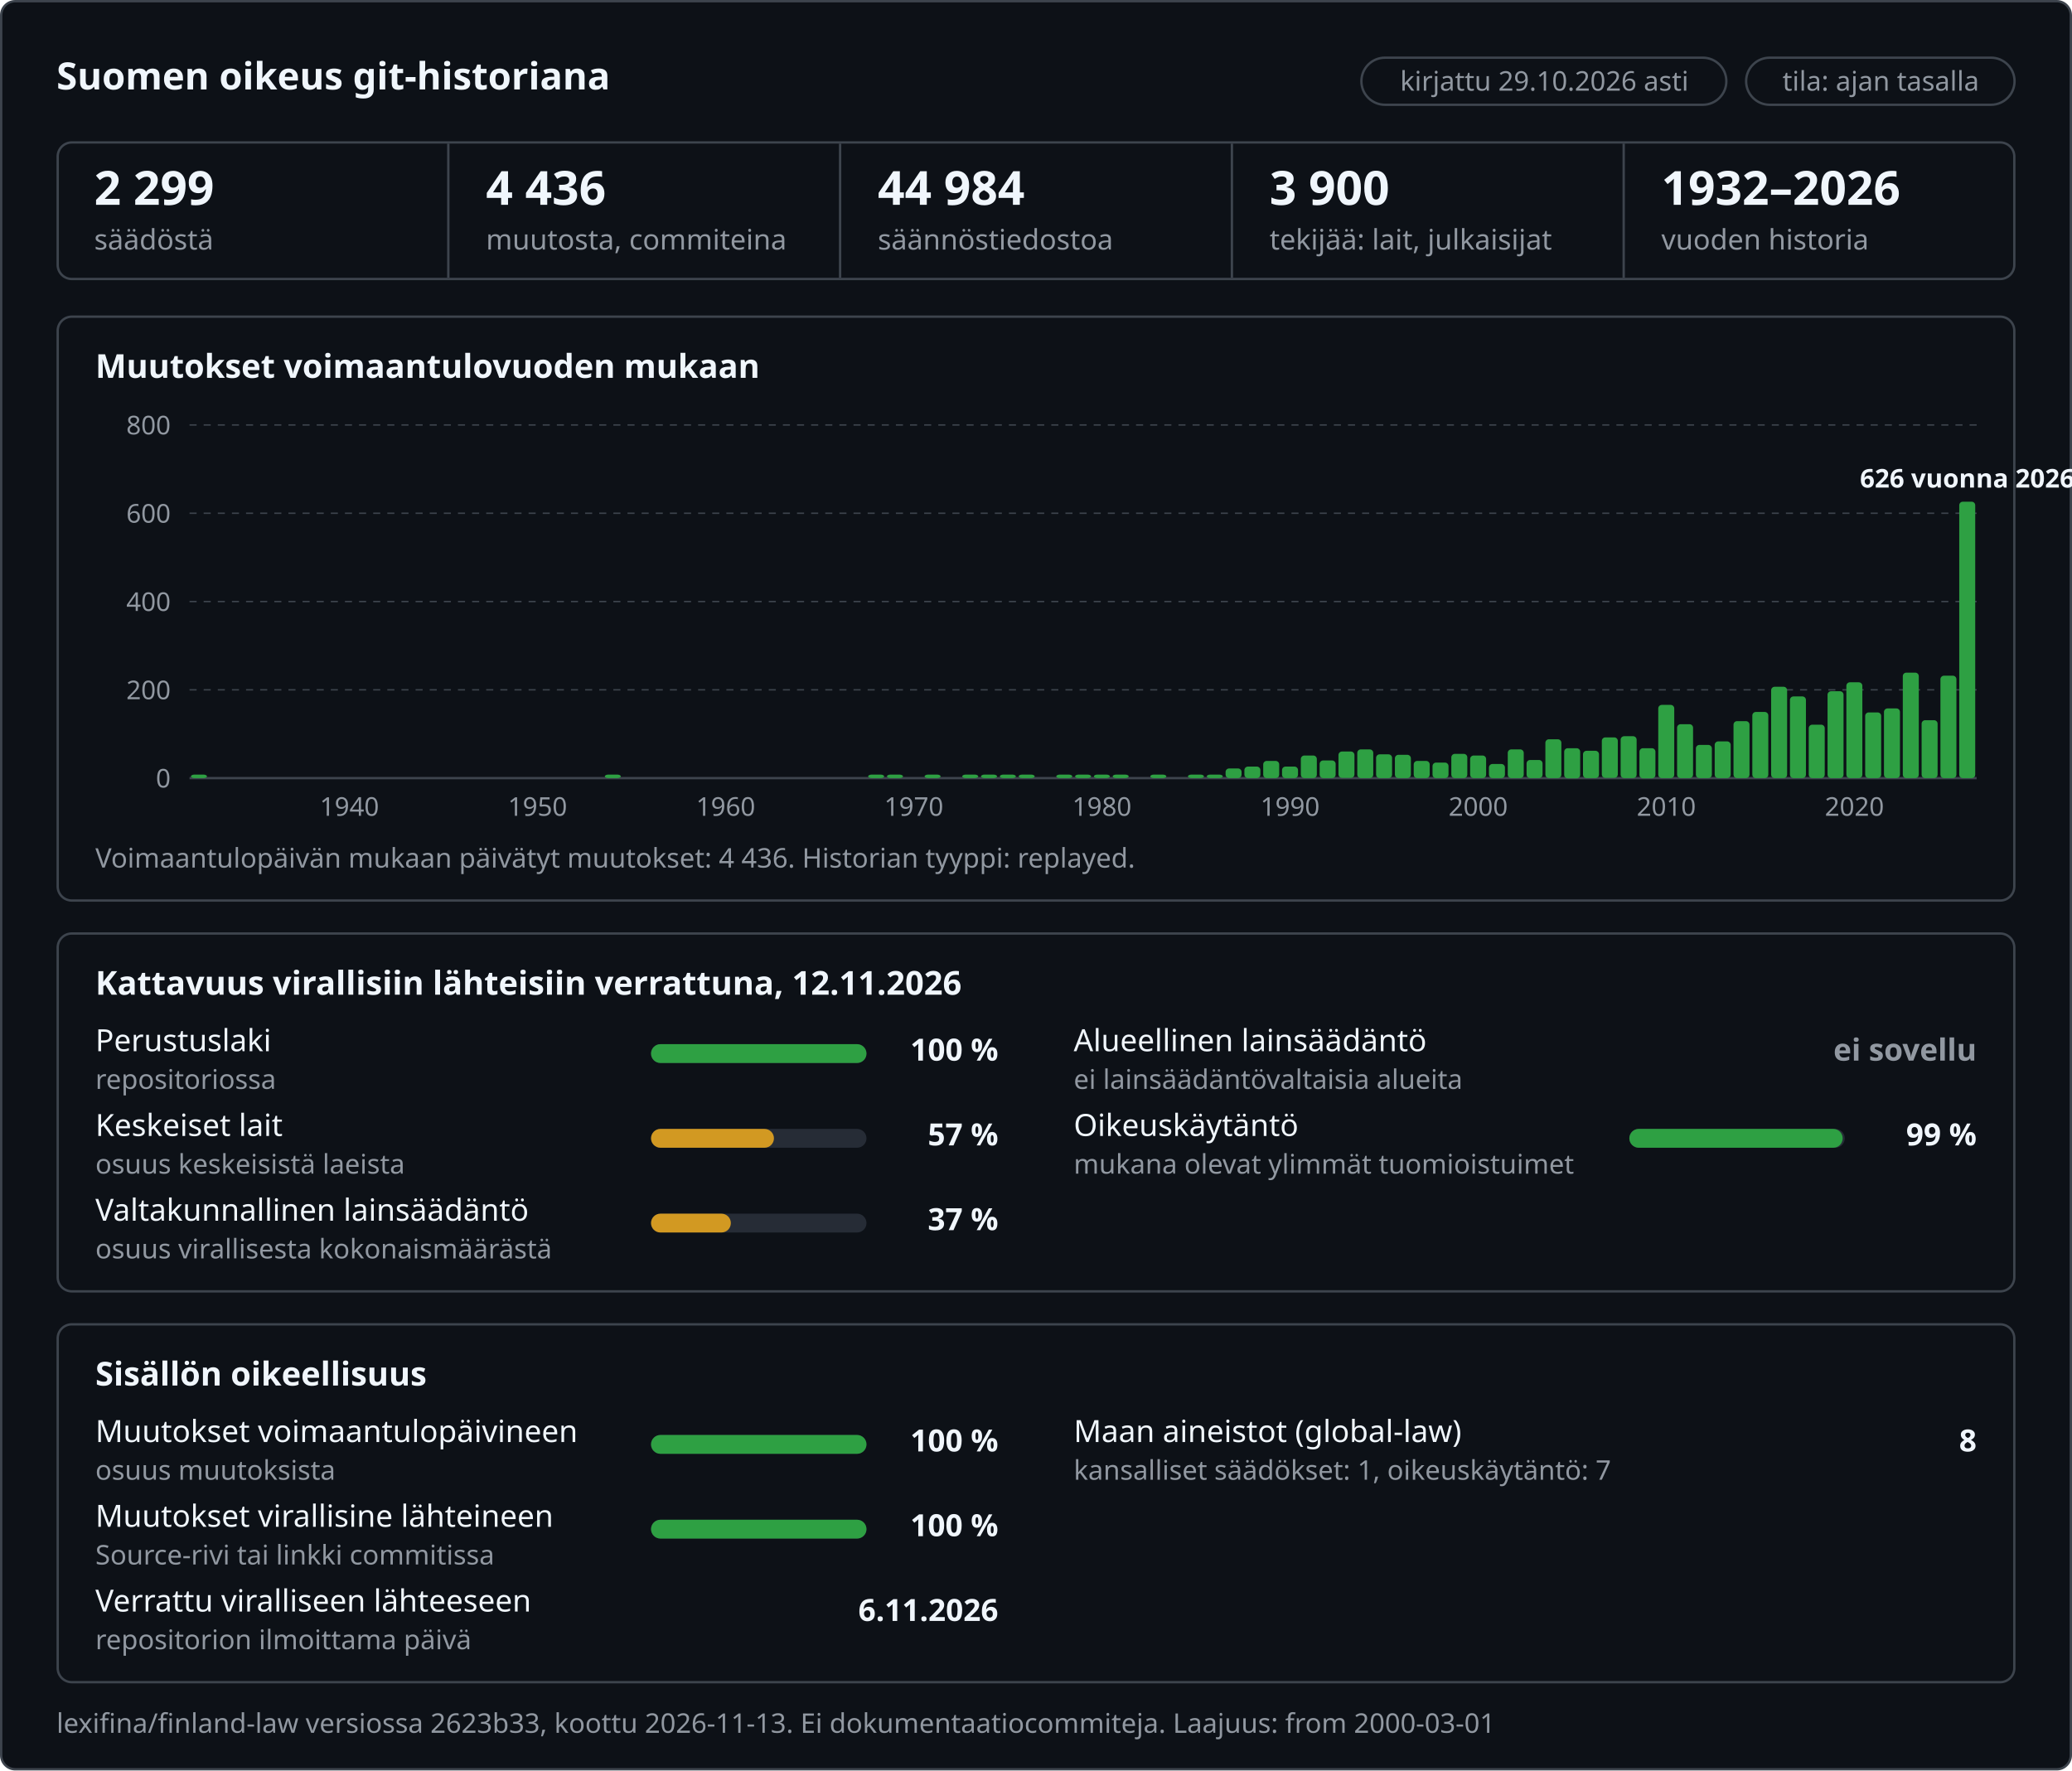
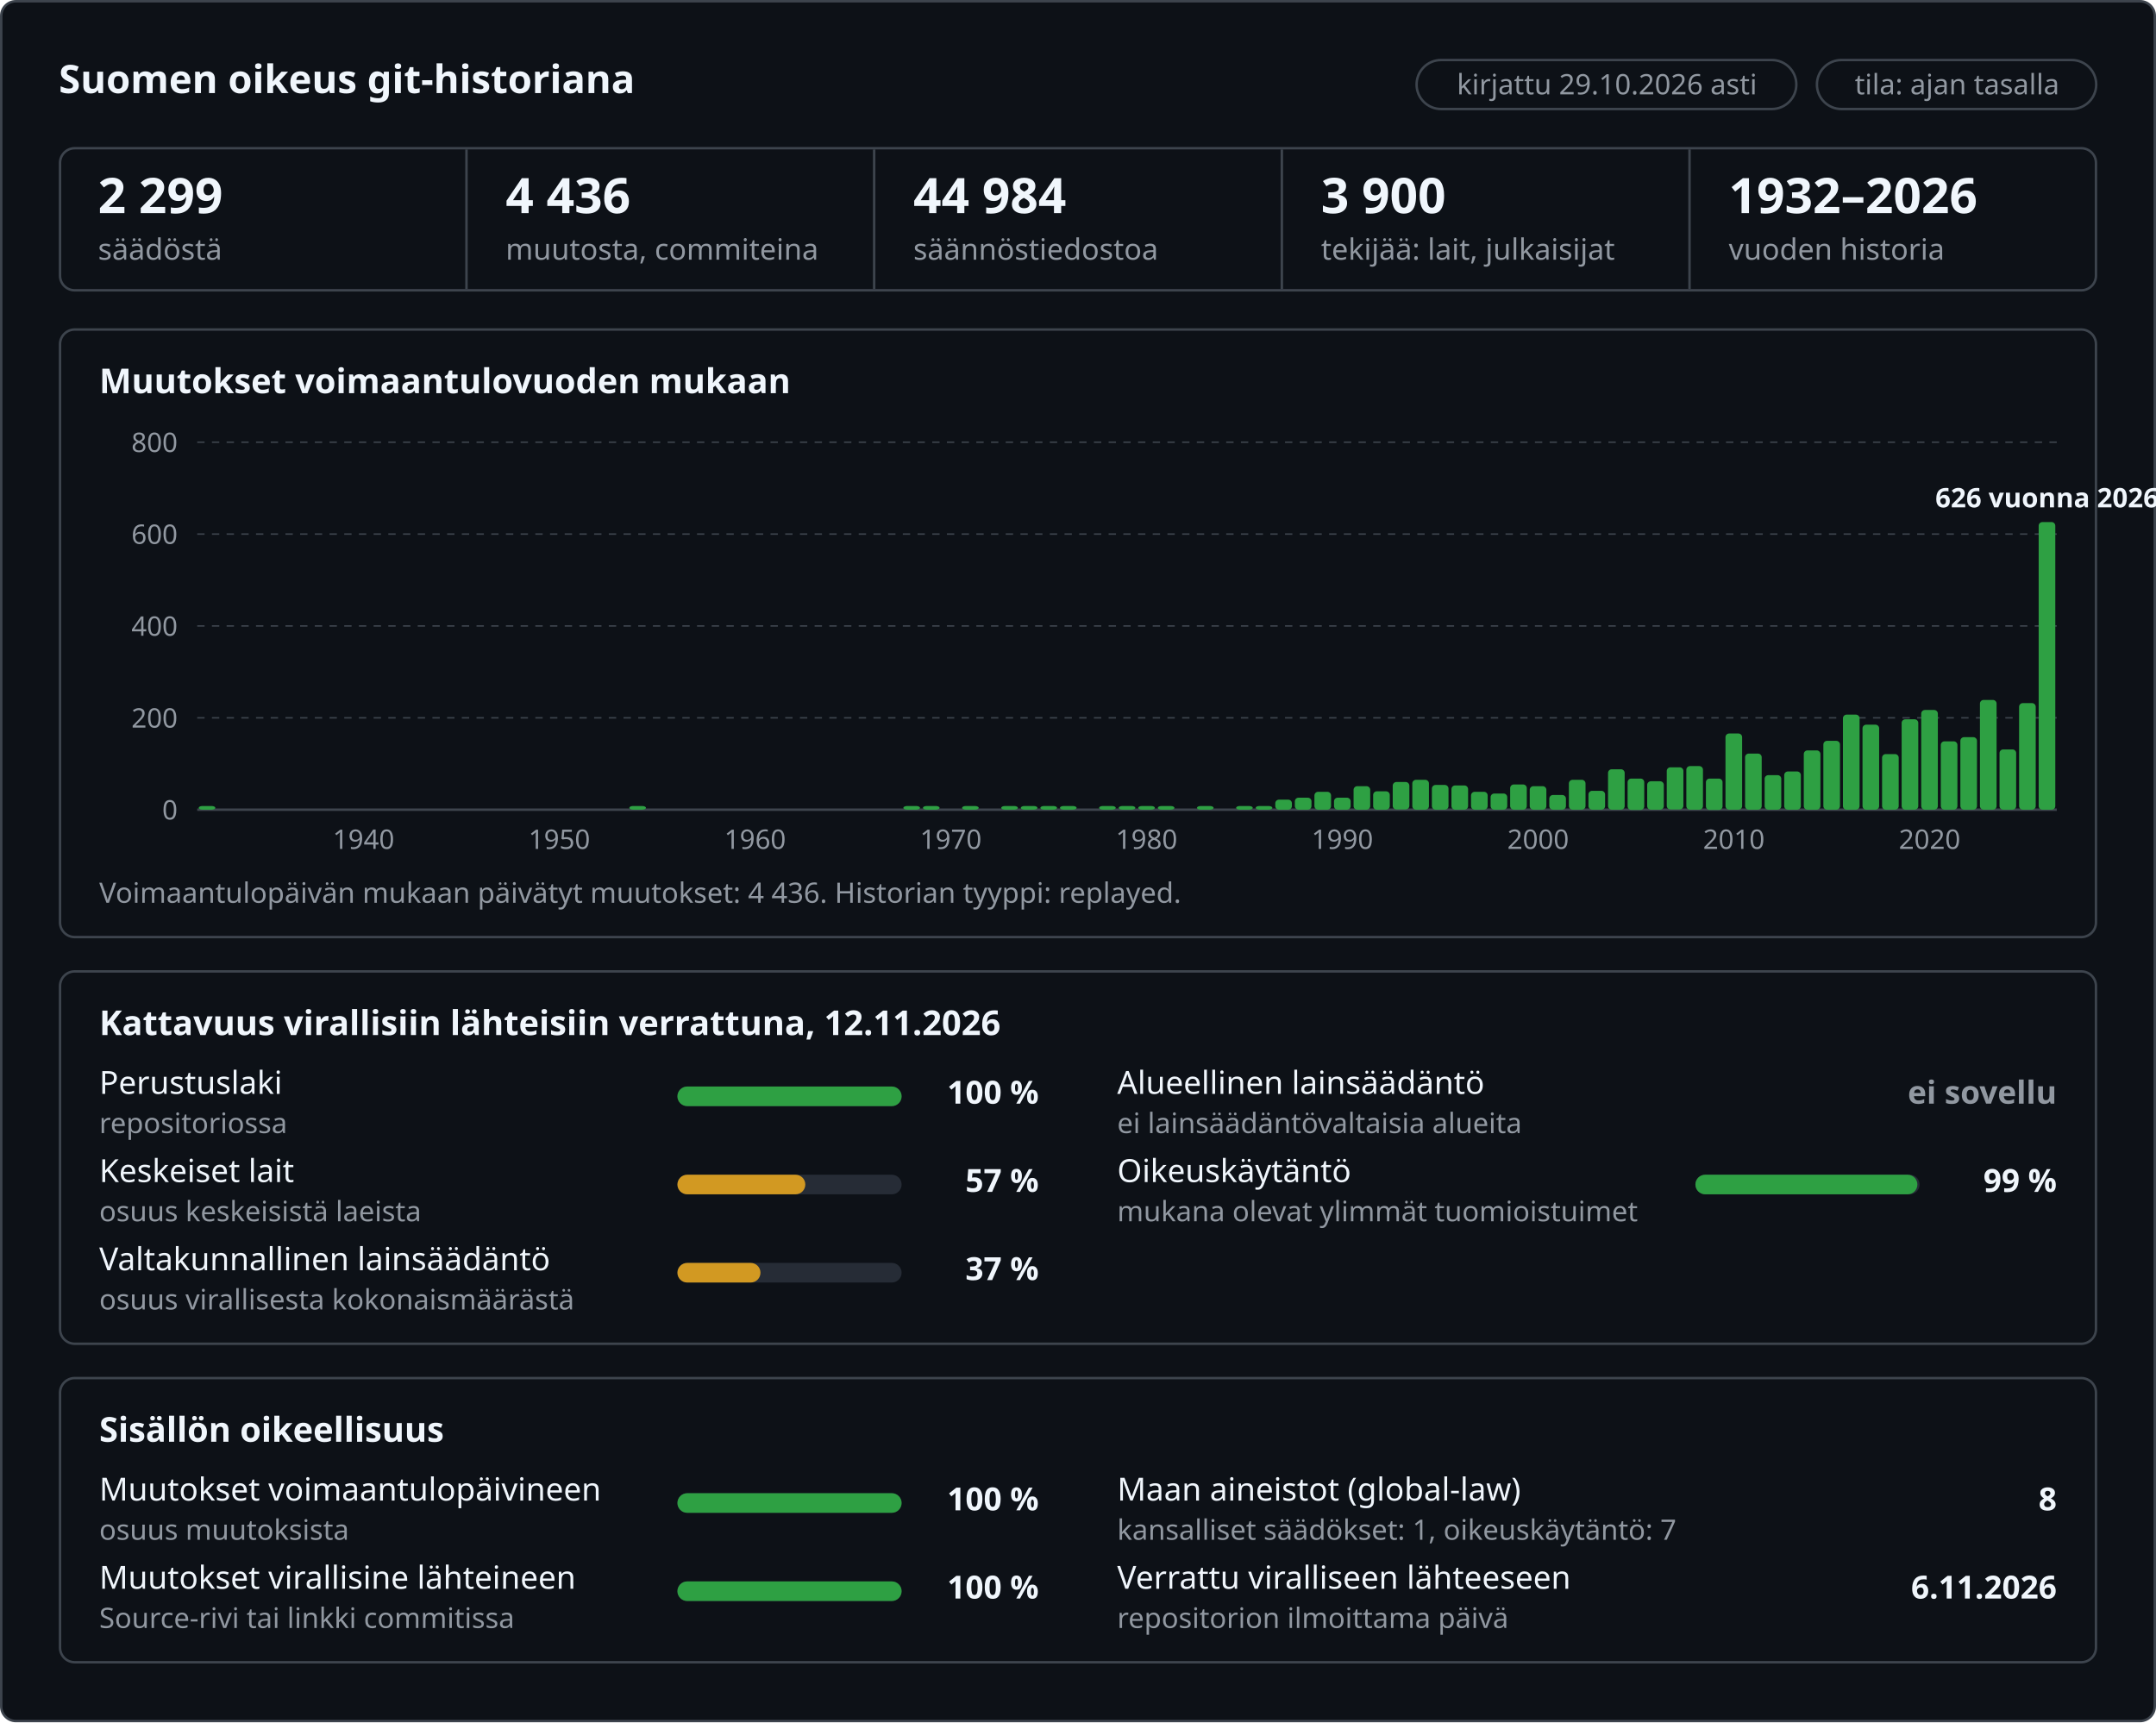
- <svg xmlns="http://www.w3.org/2000/svg" width="880" height="752" viewBox="0 0 880 752" font-family="-apple-system,BlinkMacSystemFont,Segoe UI,Noto Sans,Helvetica,Arial,sans-serif">
-   <rect x="0.5" y="0.5" width="879" height="751" rx="6" fill="#0d1117" stroke="#3d444d" />
+ <svg xmlns="http://www.w3.org/2000/svg" width="880" height="703" viewBox="0 0 880 703" font-family="-apple-system,BlinkMacSystemFont,Segoe UI,Noto Sans,Helvetica,Arial,sans-serif">
+   <rect x="0.5" y="0.5" width="879" height="702" rx="6" fill="#0d1117" stroke="#3d444d" />
  <text x="24" y="38" font-size="16" font-weight="600" fill="#f0f6fc">Suomen oikeus git-historiana</text>
  <rect x="578.2" y="24.5" width="155" height="20" rx="10" fill="none" stroke="#3d444d" />
  <text x="655.9" y="38.5" font-size="11.5" font-weight="500" text-anchor="middle" fill="#9198a1">kirjattu 29.10.2026 asti</text>
  <rect x="741.6" y="24.5" width="114" height="20" rx="10" fill="none" stroke="#3d444d" />
  <text x="798.8" y="38.5" font-size="11.5" font-weight="500" text-anchor="middle" fill="#9198a1">tila: ajan tasalla</text>
  <rect x="24.5" y="60.5" width="831" height="58" rx="6" fill="#0d1117" stroke="#3d444d" />
  <text x="40.0" y="87" font-size="20" font-weight="600" fill="#f0f6fc">2 299</text>
  <text x="40.0" y="106" font-size="12" fill="#9198a1">säädöstä</text>
  <line x1="190.4" y1="61" x2="190.4" y2="118" stroke="#3d444d" />
  <text x="206.4" y="87" font-size="20" font-weight="600" fill="#f0f6fc">4 436</text>
  <text x="206.4" y="106" font-size="12" fill="#9198a1">muutosta, commiteina</text>
  <line x1="356.8" y1="61" x2="356.8" y2="118" stroke="#3d444d" />
  <text x="372.8" y="87" font-size="20" font-weight="600" fill="#f0f6fc">44 984</text>
  <text x="372.8" y="106" font-size="12" fill="#9198a1">säännöstiedostoa</text>
  <line x1="523.2" y1="61" x2="523.2" y2="118" stroke="#3d444d" />
  <text x="539.2" y="87" font-size="20" font-weight="600" fill="#f0f6fc">3 900</text>
  <text x="539.2" y="106" font-size="12" fill="#9198a1">tekijää: lait, julkaisijat</text>
  <line x1="689.6" y1="61" x2="689.6" y2="118" stroke="#3d444d" />
  <text x="705.6" y="87" font-size="20" font-weight="600" fill="#f0f6fc">1932–2026</text>
  <text x="705.6" y="106" font-size="12" fill="#9198a1">vuoden historia</text>
  <rect x="24.5" y="134.5" width="831" height="248" rx="6" fill="#0d1117" stroke="#3d444d" />
  <text x="40.5" y="160.5" font-size="14" font-weight="600" fill="#f0f6fc">Muutokset voimaantulovuoden mukaan</text>
  <line x1="80.5" y1="330.5" x2="839.5" y2="330.5" stroke="#3d444d" stroke-width="1" />
  <text x="72.5" y="334.5" font-size="11" text-anchor="end" fill="#9198a1">0</text>
  <line x1="80.5" y1="293.0" x2="839.5" y2="293.0" stroke="#3d444d" stroke-width="0.6" stroke-dasharray="3 3" />
  <text x="72.5" y="297.0" font-size="11" text-anchor="end" fill="#9198a1">200</text>
  <line x1="80.5" y1="255.5" x2="839.5" y2="255.5" stroke="#3d444d" stroke-width="0.6" stroke-dasharray="3 3" />
  <text x="72.5" y="259.5" font-size="11" text-anchor="end" fill="#9198a1">400</text>
  <line x1="80.5" y1="218.0" x2="839.5" y2="218.0" stroke="#3d444d" stroke-width="0.6" stroke-dasharray="3 3" />
  <text x="72.5" y="222.0" font-size="11" text-anchor="end" fill="#9198a1">600</text>
  <line x1="80.5" y1="180.5" x2="839.5" y2="180.5" stroke="#3d444d" stroke-width="0.6" stroke-dasharray="3 3" />
  <text x="72.5" y="184.5" font-size="11" text-anchor="end" fill="#9198a1">800</text>
  <rect x="81.10" y="329.0" width="6.79" height="1.5" rx="1.5" fill="#2ea043" />
  <text x="148.4" y="346.5" font-size="11" text-anchor="middle" fill="#9198a1">1940</text>
  <text x="228.3" y="346.5" font-size="11" text-anchor="middle" fill="#9198a1">1950</text>
  <rect x="256.87" y="329.0" width="6.79" height="1.5" rx="1.5" fill="#2ea043" />
  <text x="308.2" y="346.5" font-size="11" text-anchor="middle" fill="#9198a1">1960</text>
  <rect x="368.72" y="329.0" width="6.79" height="1.5" rx="1.5" fill="#2ea043" />
  <rect x="376.71" y="329.0" width="6.79" height="1.5" rx="1.5" fill="#2ea043" />
  <text x="388.1" y="346.5" font-size="11" text-anchor="middle" fill="#9198a1">1970</text>
  <rect x="392.69" y="329.0" width="6.79" height="1.5" rx="1.5" fill="#2ea043" />
  <rect x="408.67" y="329.0" width="6.79" height="1.5" rx="1.5" fill="#2ea043" />
  <rect x="416.66" y="329.0" width="6.79" height="1.5" rx="1.5" fill="#2ea043" />
  <rect x="424.65" y="329.0" width="6.79" height="1.5" rx="1.5" fill="#2ea043" />
  <rect x="432.64" y="329.0" width="6.79" height="1.5" rx="1.5" fill="#2ea043" />
  <rect x="448.62" y="329.0" width="6.79" height="1.5" rx="1.5" fill="#2ea043" />
  <rect x="456.61" y="329.0" width="6.79" height="1.5" rx="1.5" fill="#2ea043" />
  <rect x="464.59" y="329.0" width="6.79" height="1.5" rx="1.5" fill="#2ea043" />
  <text x="468.0" y="346.5" font-size="11" text-anchor="middle" fill="#9198a1">1980</text>
  <rect x="472.58" y="329.0" width="6.79" height="1.5" rx="1.5" fill="#2ea043" />
  <rect x="488.56" y="329.0" width="6.79" height="1.5" rx="1.5" fill="#2ea043" />
  <rect x="504.54" y="329.0" width="6.79" height="1.5" rx="1.5" fill="#2ea043" />
  <rect x="512.53" y="329.0" width="6.79" height="1.5" rx="1.5" fill="#2ea043" />
  <rect x="520.52" y="326.4" width="6.79" height="4.1" rx="1.5" fill="#2ea043" />
  <rect x="528.51" y="325.6" width="6.79" height="4.9" rx="1.5" fill="#2ea043" />
  <rect x="536.50" y="323.2" width="6.79" height="7.3" rx="1.5" fill="#2ea043" />
  <rect x="544.49" y="325.6" width="6.79" height="4.9" rx="1.5" fill="#2ea043" />
  <text x="547.9" y="346.5" font-size="11" text-anchor="middle" fill="#9198a1">1990</text>
  <rect x="552.48" y="320.9" width="6.79" height="9.6" rx="1.5" fill="#2ea043" />
  <rect x="560.47" y="323.0" width="6.79" height="7.5" rx="1.5" fill="#2ea043" />
  <rect x="568.46" y="319.2" width="6.79" height="11.2" rx="1.5" fill="#2ea043" />
  <rect x="576.45" y="318.3" width="6.79" height="12.2" rx="1.5" fill="#2ea043" />
  <rect x="584.44" y="320.4" width="6.79" height="10.1" rx="1.5" fill="#2ea043" />
  <rect x="592.43" y="320.6" width="6.79" height="9.9" rx="1.5" fill="#2ea043" />
  <rect x="600.42" y="323.2" width="6.79" height="7.3" rx="1.5" fill="#2ea043" />
  <rect x="608.41" y="323.9" width="6.79" height="6.6" rx="1.5" fill="#2ea043" />
  <rect x="616.39" y="320.2" width="6.79" height="10.3" rx="1.5" fill="#2ea043" />
  <rect x="624.38" y="320.9" width="6.79" height="9.6" rx="1.5" fill="#2ea043" />
  <text x="627.8" y="346.5" font-size="11" text-anchor="middle" fill="#9198a1">2000</text>
  <rect x="632.37" y="324.5" width="6.79" height="6.0" rx="1.5" fill="#2ea043" />
  <rect x="640.36" y="318.3" width="6.79" height="12.2" rx="1.5" fill="#2ea043" />
  <rect x="648.35" y="322.8" width="6.79" height="7.7" rx="1.5" fill="#2ea043" />
  <rect x="656.34" y="314.0" width="6.79" height="16.5" rx="1.5" fill="#2ea043" />
  <rect x="664.33" y="317.8" width="6.79" height="12.8" rx="1.5" fill="#2ea043" />
  <rect x="672.32" y="318.9" width="6.79" height="11.6" rx="1.5" fill="#2ea043" />
  <rect x="680.31" y="313.2" width="6.79" height="17.2" rx="1.5" fill="#2ea043" />
  <rect x="688.30" y="312.7" width="6.79" height="17.8" rx="1.5" fill="#2ea043" />
  <rect x="696.29" y="317.8" width="6.79" height="12.8" rx="1.5" fill="#2ea043" />
  <rect x="704.28" y="299.4" width="6.79" height="31.1" rx="1.5" fill="#2ea043" />
  <text x="707.7" y="346.5" font-size="11" text-anchor="middle" fill="#9198a1">2010</text>
  <rect x="712.27" y="307.6" width="6.79" height="22.9" rx="1.5" fill="#2ea043" />
  <rect x="720.26" y="316.4" width="6.79" height="14.1" rx="1.5" fill="#2ea043" />
  <rect x="728.25" y="314.9" width="6.79" height="15.6" rx="1.5" fill="#2ea043" />
  <rect x="736.24" y="306.3" width="6.79" height="24.2" rx="1.5" fill="#2ea043" />
  <rect x="744.23" y="302.4" width="6.79" height="28.1" rx="1.5" fill="#2ea043" />
  <rect x="752.22" y="291.7" width="6.79" height="38.8" rx="1.5" fill="#2ea043" />
  <rect x="760.21" y="295.8" width="6.79" height="34.7" rx="1.5" fill="#2ea043" />
  <rect x="768.19" y="307.8" width="6.79" height="22.7" rx="1.5" fill="#2ea043" />
  <rect x="776.18" y="293.6" width="6.79" height="36.9" rx="1.5" fill="#2ea043" />
  <rect x="784.17" y="289.8" width="6.79" height="40.7" rx="1.5" fill="#2ea043" />
  <text x="787.6" y="346.5" font-size="11" text-anchor="middle" fill="#9198a1">2020</text>
  <rect x="792.16" y="302.6" width="6.79" height="27.9" rx="1.5" fill="#2ea043" />
  <rect x="800.15" y="300.9" width="6.79" height="29.6" rx="1.5" fill="#2ea043" />
  <rect x="808.14" y="285.7" width="6.79" height="44.8" rx="1.5" fill="#2ea043" />
  <rect x="816.13" y="305.9" width="6.79" height="24.6" rx="1.5" fill="#2ea043" />
  <rect x="824.12" y="287.0" width="6.79" height="43.5" rx="1.5" fill="#2ea043" />
  <rect x="832.11" y="213.1" width="6.79" height="117.4" rx="1.5" fill="#2ea043" />
  <text x="835.5" y="207.1" font-size="11" font-weight="600" text-anchor="middle" fill="#f0f6fc">626 vuonna 2026</text>
  <text x="40.5" y="368.5" font-size="11.5" fill="#9198a1">Voimaantulopäivän mukaan päivätyt muutokset: 4 436. Historian tyyppi: replayed.</text>
  <rect x="24.5" y="396.5" width="831" height="152" rx="6" fill="#0d1117" stroke="#3d444d" />
  <text x="40.5" y="422.5" font-size="14" font-weight="600" fill="#f0f6fc">Kattavuus virallisiin lähteisiin verrattuna, 12.11.2026</text>
  <text x="40.5" y="446.5" font-size="13" fill="#f0f6fc">Perustuslaki</text>
  <text x="40.5" y="462.5" font-size="11.5" fill="#9198a1">repositoriossa</text>
  <g>
    <rect x="276.5" y="443.5" width="91.5" height="8" rx="4" fill="#262c36" />
    <rect x="276.5" y="443.5" width="91.5" height="8" rx="4" fill="#2ea043" />
  </g>
  <text x="424.0" y="450.5" font-size="13" font-weight="600" text-anchor="end" fill="#f0f6fc">100 %</text>
  <text x="40.5" y="482.5" font-size="13" fill="#f0f6fc">Keskeiset lait</text>
  <text x="40.5" y="498.5" font-size="11.5" fill="#9198a1">osuus keskeisistä laeista</text>
  <g>
    <rect x="276.5" y="479.5" width="91.5" height="8" rx="4" fill="#262c36" />
    <rect x="276.5" y="479.5" width="52.2" height="8" rx="4" fill="#d29922" />
  </g>
  <text x="424.0" y="486.5" font-size="13" font-weight="600" text-anchor="end" fill="#f0f6fc">57 %</text>
  <text x="40.5" y="518.5" font-size="13" fill="#f0f6fc">Valtakunnallinen lainsäädäntö</text>
  <text x="40.5" y="534.5" font-size="11.5" fill="#9198a1">osuus virallisesta kokonaismäärästä</text>
  <g>
    <rect x="276.5" y="515.5" width="91.5" height="8" rx="4" fill="#262c36" />
    <rect x="276.5" y="515.5" width="33.9" height="8" rx="4" fill="#d29922" />
  </g>
  <text x="424.0" y="522.5" font-size="13" font-weight="600" text-anchor="end" fill="#f0f6fc">37 %</text>
  <text x="456.0" y="446.5" font-size="13" fill="#f0f6fc">Alueellinen lainsäädäntö</text>
  <text x="456.0" y="462.5" font-size="11.5" fill="#9198a1">ei lainsäädäntövaltaisia alueita</text>
  <text x="839.5" y="450.5" font-size="13" font-weight="600" text-anchor="end" fill="#9198a1">ei sovellu</text>
  <text x="456.0" y="482.5" font-size="13" fill="#f0f6fc">Oikeuskäytäntö</text>
  <text x="456.0" y="498.5" font-size="11.5" fill="#9198a1">mukana olevat ylimmät tuomioistuimet</text>
  <g>
    <rect x="692.0" y="479.5" width="91.5" height="8" rx="4" fill="#262c36" />
    <rect x="692.0" y="479.5" width="90.6" height="8" rx="4" fill="#2ea043" />
  </g>
  <text x="839.5" y="486.5" font-size="13" font-weight="600" text-anchor="end" fill="#f0f6fc">99 %</text>
-   <rect x="24.5" y="562.5" width="831" height="152" rx="6" fill="#0d1117" stroke="#3d444d" />
+   <rect x="24.5" y="562.5" width="831" height="116" rx="6" fill="#0d1117" stroke="#3d444d" />
  <text x="40.5" y="588.5" font-size="14" font-weight="600" fill="#f0f6fc">Sisällön oikeellisuus</text>
  <text x="40.5" y="612.5" font-size="13" fill="#f0f6fc">Muutokset voimaantulopäivineen</text>
  <text x="40.5" y="628.5" font-size="11.5" fill="#9198a1">osuus muutoksista</text>
  <g>
    <rect x="276.5" y="609.5" width="91.5" height="8" rx="4" fill="#262c36" />
    <rect x="276.5" y="609.5" width="91.5" height="8" rx="4" fill="#2ea043" />
  </g>
  <text x="424.0" y="616.5" font-size="13" font-weight="600" text-anchor="end" fill="#f0f6fc">100 %</text>
  <text x="40.5" y="648.5" font-size="13" fill="#f0f6fc">Muutokset virallisine lähteineen</text>
  <text x="40.5" y="664.5" font-size="11.5" fill="#9198a1">Source-rivi tai linkki commitissa</text>
  <g>
    <rect x="276.5" y="645.5" width="91.5" height="8" rx="4" fill="#262c36" />
    <rect x="276.5" y="645.5" width="91.5" height="8" rx="4" fill="#2ea043" />
  </g>
  <text x="424.0" y="652.5" font-size="13" font-weight="600" text-anchor="end" fill="#f0f6fc">100 %</text>
-   <text x="40.5" y="684.5" font-size="13" fill="#f0f6fc">Verrattu viralliseen lähteeseen</text>
-   <text x="40.5" y="700.5" font-size="11.5" fill="#9198a1">repositorion ilmoittama päivä</text>
-   <text x="424.0" y="688.5" font-size="13" font-weight="600" text-anchor="end" fill="#f0f6fc">6.11.2026</text>
  <text x="456.0" y="612.5" font-size="13" fill="#f0f6fc">Maan aineistot (global-law)</text>
  <text x="456.0" y="628.5" font-size="11.5" fill="#9198a1">kansalliset säädökset: 1, oikeuskäytäntö: 7</text>
  <text x="839.5" y="616.5" font-size="13" font-weight="600" text-anchor="end" fill="#f0f6fc">8</text>
-   <text x="24" y="736" font-size="11.5" fill="#9198a1">lexifina/finland-law versiossa 2623b33, koottu 2026-11-13. Ei dokumentaatiocommiteja. Laajuus: from 2000-03-01</text>
+   <text x="456.0" y="648.5" font-size="13" fill="#f0f6fc">Verrattu viralliseen lähteeseen</text>
+   <text x="456.0" y="664.5" font-size="11.5" fill="#9198a1">repositorion ilmoittama päivä</text>
+   <text x="839.5" y="652.5" font-size="13" font-weight="600" text-anchor="end" fill="#f0f6fc">6.11.2026</text>
</svg>
